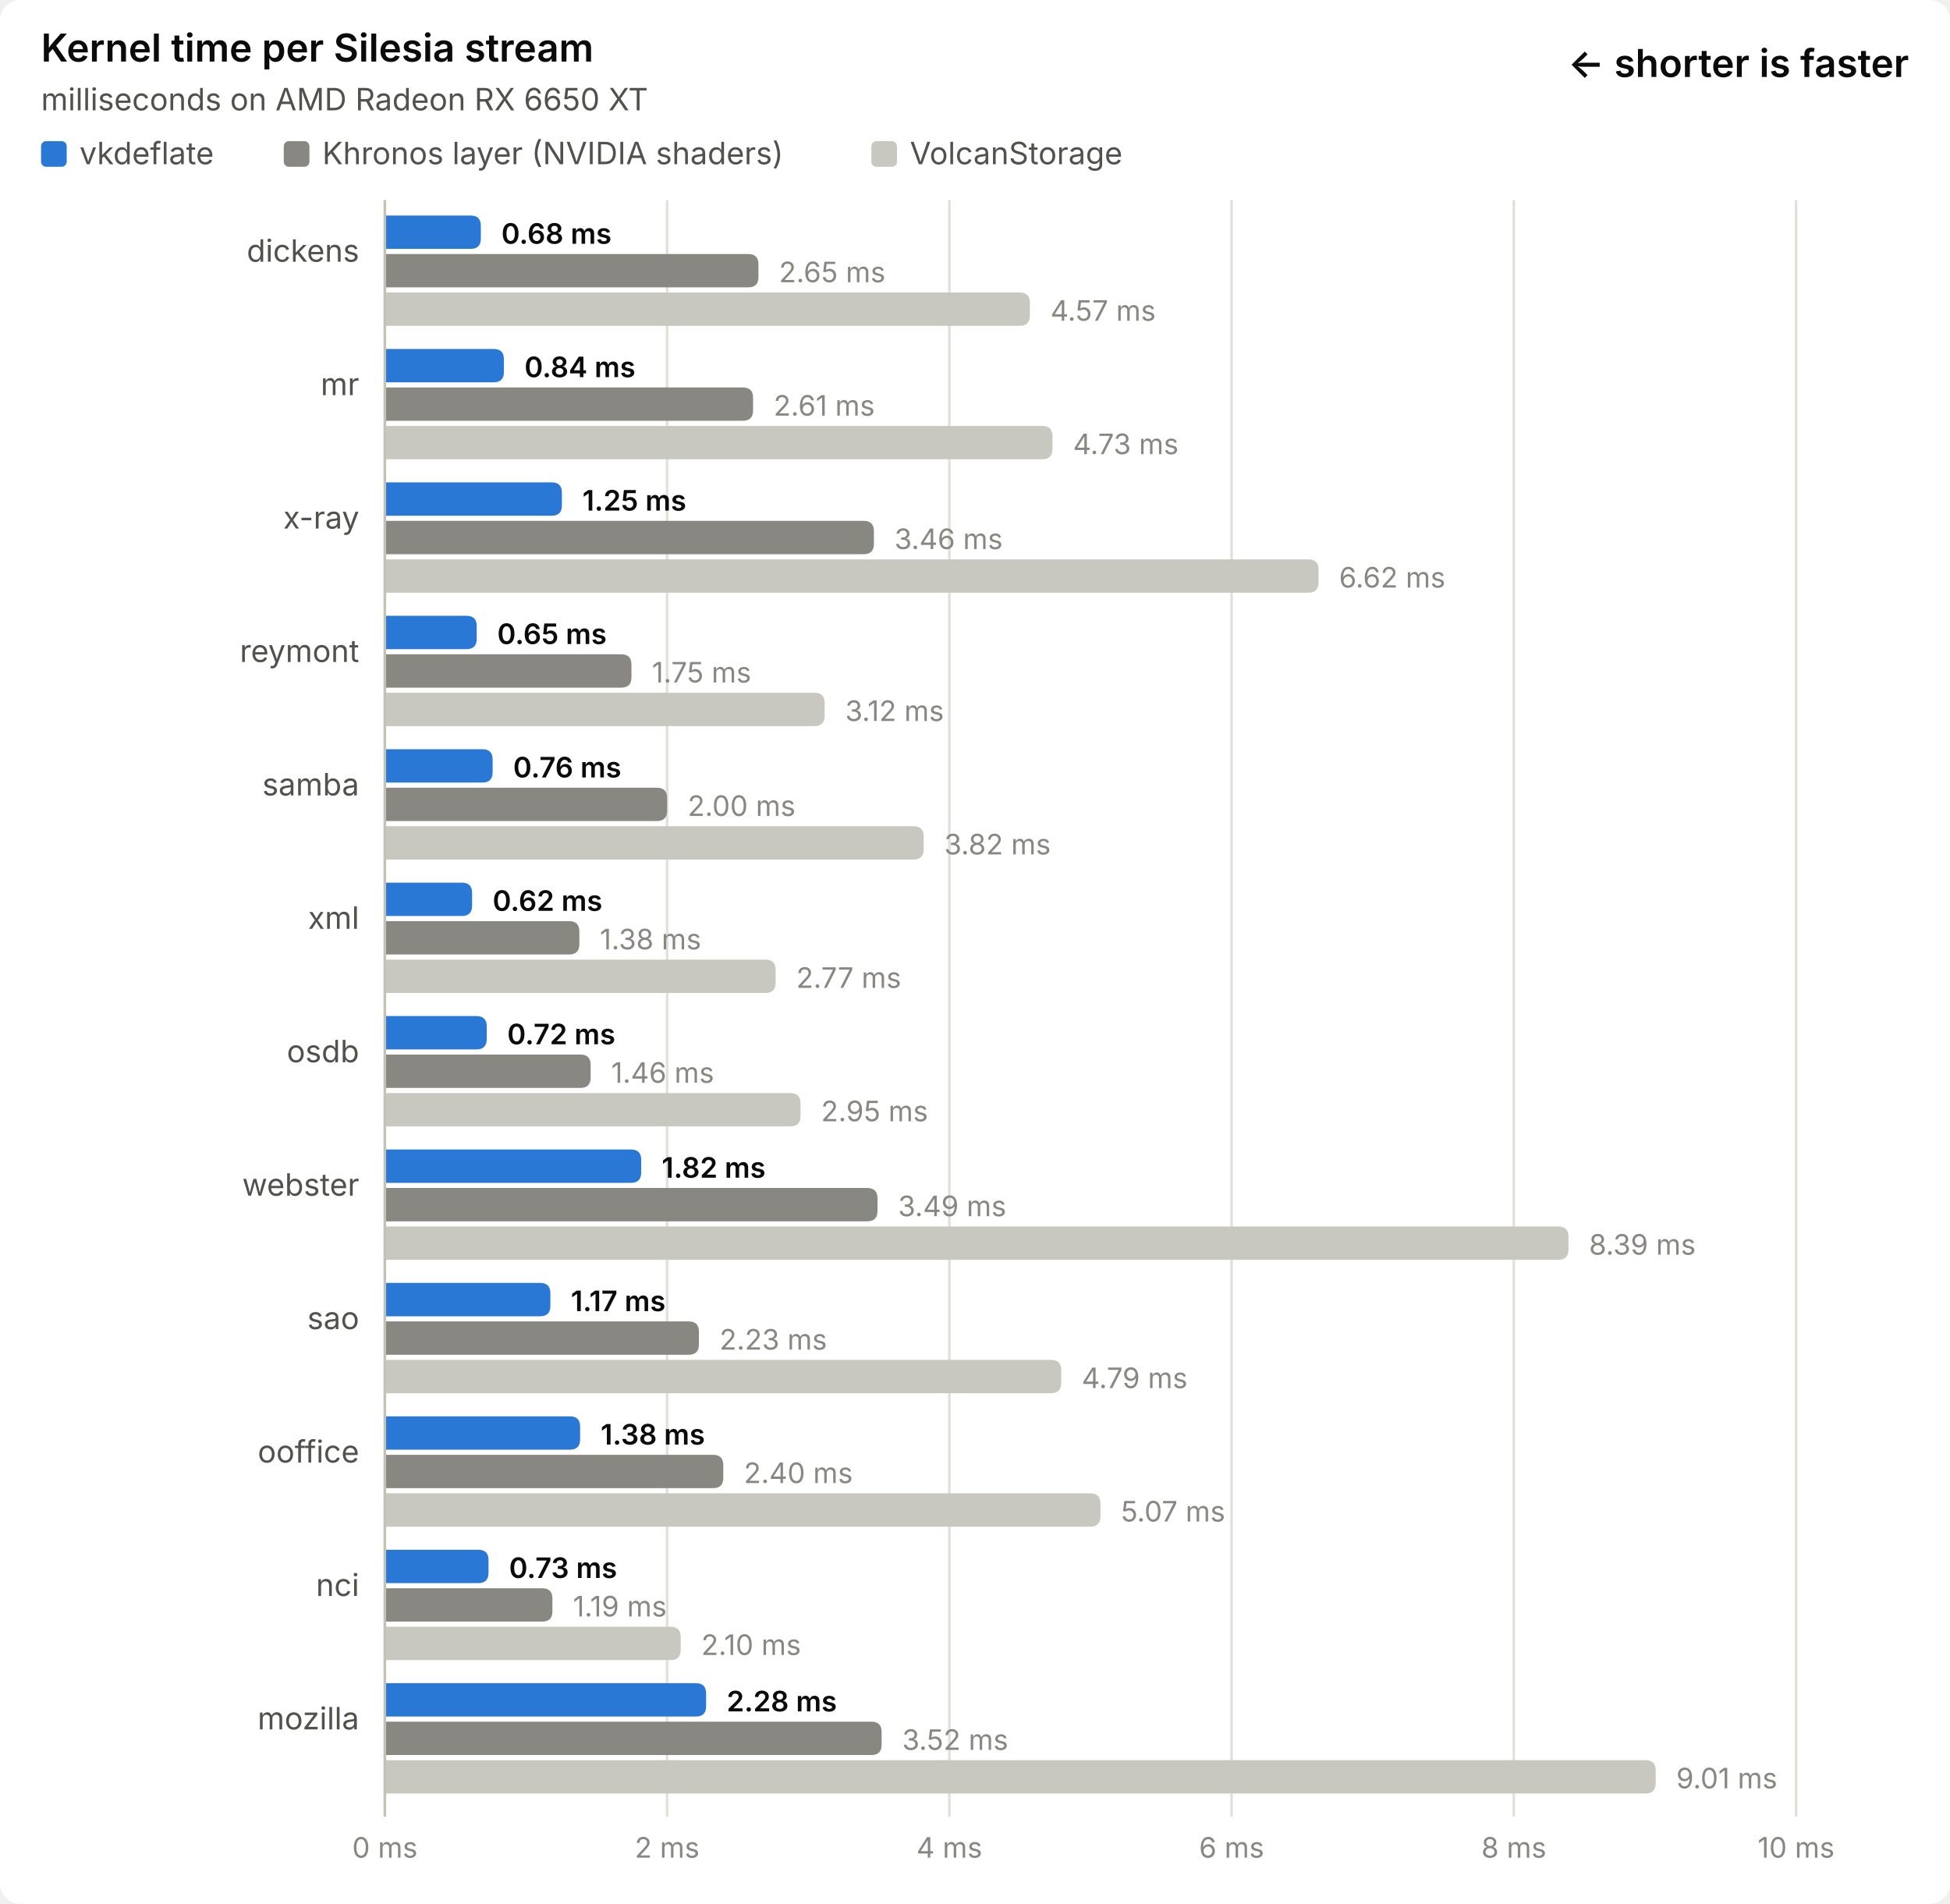
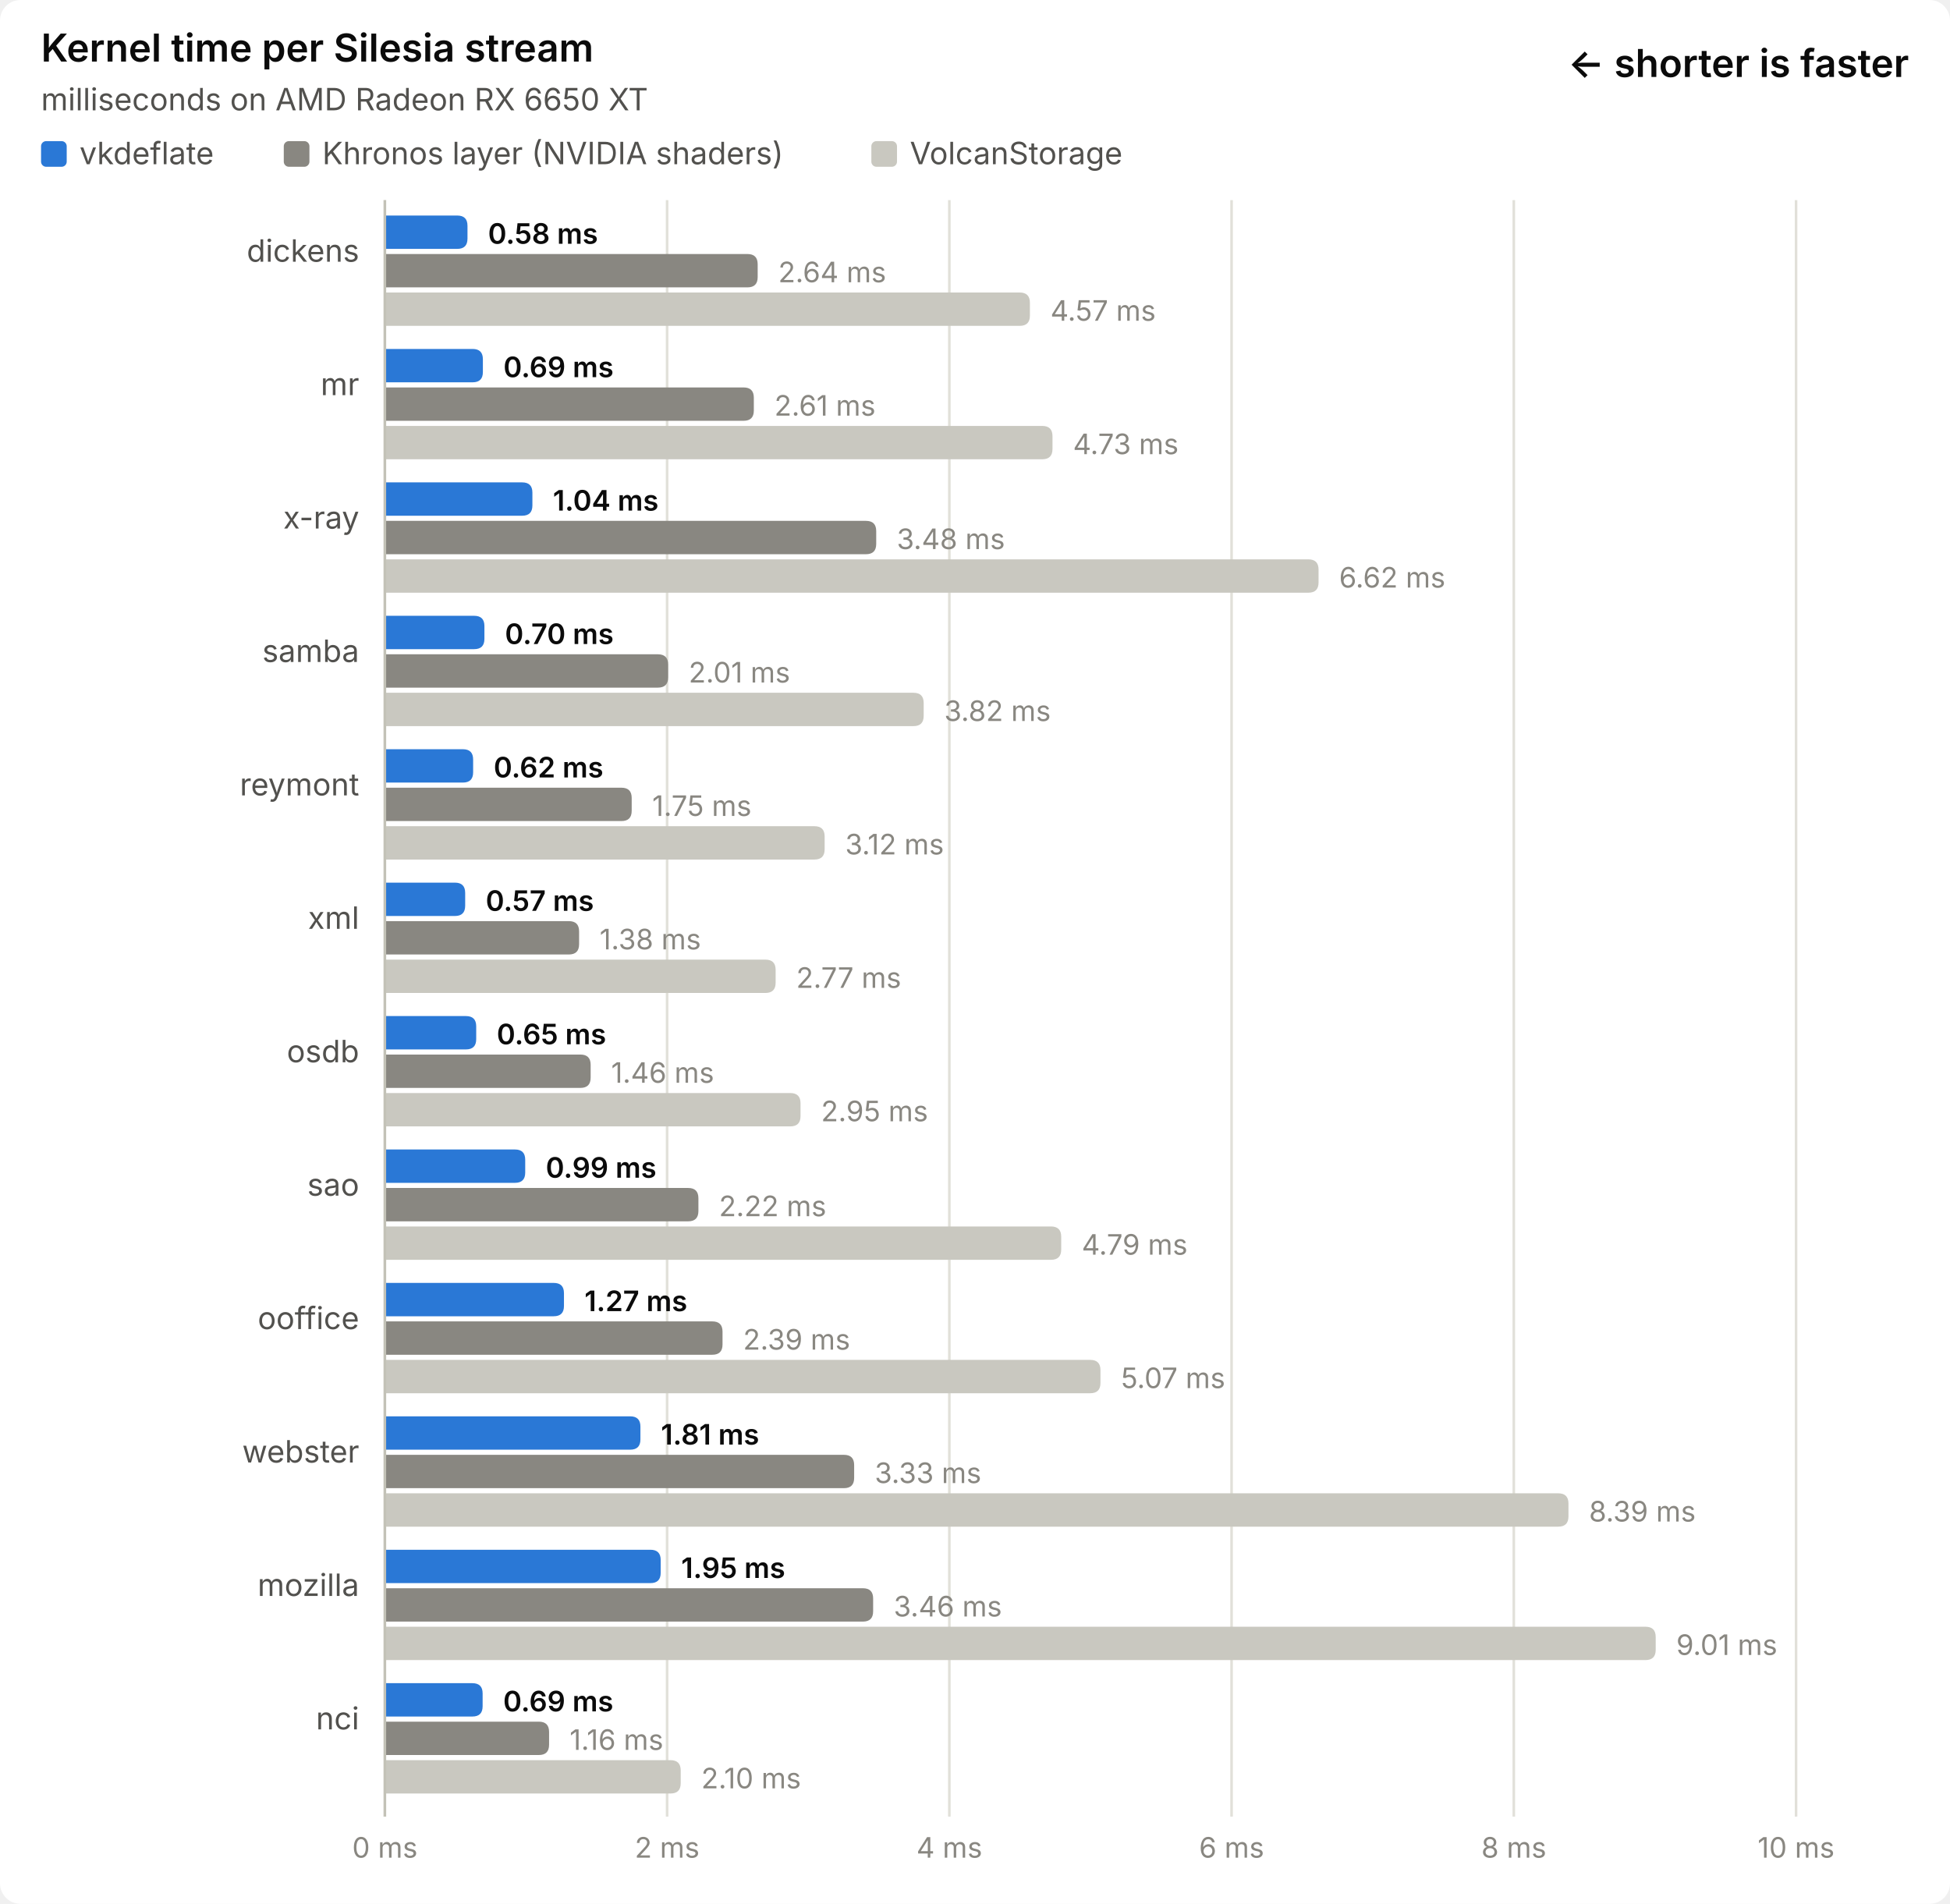
<svg xmlns="http://www.w3.org/2000/svg" viewBox="0 0 760 742" width="760" height="742" role="img" aria-labelledby="t d" font-family="system-ui, -apple-system, 'Segoe UI', sans-serif">
  <style>
.bg{fill:#ffffff}.p{fill:#0b0b0b}.s{fill:#52514e}.m{fill:#898781}
.grid{stroke:#e1e0d9;stroke-width:1}.axis{stroke:#c3c2b7;stroke-width:1}
.c1{fill:#2a78d6}.c2{fill:#eb6834}.c3{fill:#1baf7a}.cg{fill:#898781}.cv{fill:#c9c8c0}
.l1{stroke:#2a78d6}.l2{stroke:#eb6834}.l3{stroke:#1baf7a}
.o1{fill:#86b6ef}.o2{fill:#2a78d6}.o3{fill:#104281}
.ring{stroke:#ffffff;stroke-width:2}
.box{fill:#f4f3ef;stroke:#c3c2b7;stroke-width:1}.hi{fill:#cde2fb;stroke:#2a78d6;stroke-width:1}
</style>
  <rect width="760" height="742" rx="8" class="bg" />
  <text x="16.0" y="24.0" class="p" font-size="15" font-weight="600" text-anchor="start">Kernel time per Silesia stream</text>
  <text x="16.0" y="43.0" class="s" font-size="12" font-weight="400" text-anchor="start">milliseconds on AMD Radeon RX 6650 XT</text>
  <rect x="16.0" y="55.0" width="10.0" height="10.0" rx="2" class="c1" />
  <text x="31.0" y="64.0" class="s" font-size="12" font-weight="400" text-anchor="start">vkdeflate</text>
  <rect x="110.6" y="55.0" width="10.0" height="10.0" rx="2" class="cg" />
  <text x="125.6" y="64.0" class="s" font-size="12" font-weight="400" text-anchor="start">Khronos layer (NVIDIA shaders)</text>
  <rect x="339.6" y="55.0" width="10.0" height="10.0" rx="2" class="cv" />
  <text x="354.6" y="64.0" class="s" font-size="12" font-weight="400" text-anchor="start">VolcanStorage</text>
  <line x1="150.0" y1="78.0" x2="150.0" y2="708.0" class="grid" />
  <text x="150.0" y="724.0" class="m" font-size="11" font-weight="400" text-anchor="middle">0 ms</text>
  <line x1="260.0" y1="78.0" x2="260.0" y2="708.0" class="grid" />
  <text x="260.0" y="724.0" class="m" font-size="11" font-weight="400" text-anchor="middle">2 ms</text>
  <line x1="370.0" y1="78.0" x2="370.0" y2="708.0" class="grid" />
  <text x="370.0" y="724.0" class="m" font-size="11" font-weight="400" text-anchor="middle">4 ms</text>
  <line x1="480.0" y1="78.0" x2="480.0" y2="708.0" class="grid" />
  <text x="480.0" y="724.0" class="m" font-size="11" font-weight="400" text-anchor="middle">6 ms</text>
  <line x1="590.0" y1="78.0" x2="590.0" y2="708.0" class="grid" />
  <text x="590.0" y="724.0" class="m" font-size="11" font-weight="400" text-anchor="middle">8 ms</text>
  <line x1="700.0" y1="78.0" x2="700.0" y2="708.0" class="grid" />
  <text x="700.0" y="724.0" class="m" font-size="11" font-weight="400" text-anchor="middle">10 ms</text>
  <text x="140.0" y="102.0" class="s" font-size="12" font-weight="400" text-anchor="end">dickens</text>
-   <path d="M150.0,84.0 H183.4 Q187.4,84.0 187.4,88.0 V93.0 Q187.4,97.0 183.4,97.0 H150.0 Z" class="c1" />
-   <path d="M150.0,99.0 H291.6 Q295.6,99.0 295.6,103.0 V108.0 Q295.6,112.0 291.6,112.0 H150.0 Z" class="cg" />
+   <path d="M150.0,84.0 H178.2 Q182.2,84.0 182.2,88.0 V93.0 Q182.2,97.0 178.2,97.0 H150.0 Z" class="c1" />
+   <path d="M150.0,99.0 H291.3 Q295.3,99.0 295.3,103.0 V108.0 Q295.3,112.0 291.3,112.0 H150.0 Z" class="cg" />
  <path d="M150.0,114.0 H397.4 Q401.4,114.0 401.4,118.0 V123.0 Q401.4,127.0 397.4,127.0 H150.0 Z" class="cv" />
-   <text x="195.4" y="95.0" class="p" font-size="11" font-weight="600" text-anchor="start">0.68 ms</text>
-   <text x="303.6" y="110.0" class="m" font-size="11" font-weight="400" text-anchor="start">2.65 ms</text>
+   <text x="190.2" y="95.0" class="p" font-size="11" font-weight="600" text-anchor="start">0.58 ms</text>
+   <text x="303.3" y="110.0" class="m" font-size="11" font-weight="400" text-anchor="start">2.64 ms</text>
  <text x="409.4" y="125.0" class="m" font-size="11" font-weight="400" text-anchor="start">4.57 ms</text>
  <text x="140.0" y="154.0" class="s" font-size="12" font-weight="400" text-anchor="end">mr</text>
-   <path d="M150.0,136.0 H192.4 Q196.4,136.0 196.4,140.0 V145.0 Q196.4,149.0 192.4,149.0 H150.0 Z" class="c1" />
-   <path d="M150.0,151.0 H289.5 Q293.5,151.0 293.5,155.0 V160.0 Q293.5,164.0 289.5,164.0 H150.0 Z" class="cg" />
+   <path d="M150.0,136.0 H184.2 Q188.2,136.0 188.2,140.0 V145.0 Q188.2,149.0 184.2,149.0 H150.0 Z" class="c1" />
+   <path d="M150.0,151.0 H289.8 Q293.8,151.0 293.8,155.0 V160.0 Q293.8,164.0 289.8,164.0 H150.0 Z" class="cg" />
  <path d="M150.0,166.0 H406.2 Q410.2,166.0 410.2,170.0 V175.0 Q410.2,179.0 406.2,179.0 H150.0 Z" class="cv" />
-   <text x="204.4" y="147.0" class="p" font-size="11" font-weight="600" text-anchor="start">0.84 ms</text>
-   <text x="301.5" y="162.0" class="m" font-size="11" font-weight="400" text-anchor="start">2.61 ms</text>
+   <text x="196.2" y="147.0" class="p" font-size="11" font-weight="600" text-anchor="start">0.69 ms</text>
+   <text x="301.8" y="162.0" class="m" font-size="11" font-weight="400" text-anchor="start">2.61 ms</text>
  <text x="418.2" y="177.0" class="m" font-size="11" font-weight="400" text-anchor="start">4.73 ms</text>
  <text x="140.0" y="206.0" class="s" font-size="12" font-weight="400" text-anchor="end">x-ray</text>
-   <path d="M150.0,188.0 H215.0 Q219.0,188.0 219.0,192.0 V197.0 Q219.0,201.0 215.0,201.0 H150.0 Z" class="c1" />
-   <path d="M150.0,203.0 H336.6 Q340.6,203.0 340.6,207.0 V212.0 Q340.6,216.0 336.6,216.0 H150.0 Z" class="cg" />
+   <path d="M150.0,188.0 H203.5 Q207.5,188.0 207.5,192.0 V197.0 Q207.5,201.0 203.5,201.0 H150.0 Z" class="c1" />
+   <path d="M150.0,203.0 H337.5 Q341.5,203.0 341.5,207.0 V212.0 Q341.5,216.0 337.5,216.0 H150.0 Z" class="cg" />
  <path d="M150.0,218.0 H509.9 Q513.9,218.0 513.9,222.0 V227.0 Q513.9,231.0 509.9,231.0 H150.0 Z" class="cv" />
-   <text x="227.0" y="199.0" class="p" font-size="11" font-weight="600" text-anchor="start">1.25 ms</text>
-   <text x="348.6" y="214.0" class="m" font-size="11" font-weight="400" text-anchor="start">3.46 ms</text>
+   <text x="215.5" y="199.0" class="p" font-size="11" font-weight="600" text-anchor="start">1.04 ms</text>
+   <text x="349.5" y="214.0" class="m" font-size="11" font-weight="400" text-anchor="start">3.48 ms</text>
  <text x="521.9" y="229.0" class="m" font-size="11" font-weight="400" text-anchor="start">6.62 ms</text>
-   <text x="140.0" y="258.0" class="s" font-size="12" font-weight="400" text-anchor="end">reymont</text>
-   <path d="M150.0,240.0 H181.8 Q185.8,240.0 185.8,244.0 V249.0 Q185.8,253.0 181.8,253.0 H150.0 Z" class="c1" />
-   <path d="M150.0,255.0 H242.1 Q246.1,255.0 246.1,259.0 V264.0 Q246.1,268.0 242.1,268.0 H150.0 Z" class="cg" />
-   <path d="M150.0,270.0 H317.4 Q321.4,270.0 321.4,274.0 V279.0 Q321.4,283.0 317.4,283.0 H150.0 Z" class="cv" />
-   <text x="193.8" y="251.0" class="p" font-size="11" font-weight="600" text-anchor="start">0.65 ms</text>
-   <text x="254.1" y="266.0" class="m" font-size="11" font-weight="400" text-anchor="start">1.75 ms</text>
-   <text x="329.4" y="281.0" class="m" font-size="11" font-weight="400" text-anchor="start">3.12 ms</text>
-   <text x="140.0" y="310.0" class="s" font-size="12" font-weight="400" text-anchor="end">samba</text>
-   <path d="M150.0,292.0 H188.0 Q192.0,292.0 192.0,296.0 V301.0 Q192.0,305.0 188.0,305.0 H150.0 Z" class="c1" />
-   <path d="M150.0,307.0 H256.0 Q260.0,307.0 260.0,311.0 V316.0 Q260.0,320.0 256.0,320.0 H150.0 Z" class="cg" />
-   <path d="M150.0,322.0 H356.0 Q360.0,322.0 360.0,326.0 V331.0 Q360.0,335.0 356.0,335.0 H150.0 Z" class="cv" />
-   <text x="200.0" y="303.0" class="p" font-size="11" font-weight="600" text-anchor="start">0.76 ms</text>
-   <text x="268.0" y="318.0" class="m" font-size="11" font-weight="400" text-anchor="start">2.00 ms</text>
-   <text x="368.0" y="333.0" class="m" font-size="11" font-weight="400" text-anchor="start">3.82 ms</text>
+   <text x="140.0" y="258.0" class="s" font-size="12" font-weight="400" text-anchor="end">samba</text>
+   <path d="M150.0,240.0 H184.8 Q188.8,240.0 188.8,244.0 V249.0 Q188.8,253.0 184.8,253.0 H150.0 Z" class="c1" />
+   <path d="M150.0,255.0 H256.4 Q260.4,255.0 260.4,259.0 V264.0 Q260.4,268.0 256.4,268.0 H150.0 Z" class="cg" />
+   <path d="M150.0,270.0 H356.0 Q360.0,270.0 360.0,274.0 V279.0 Q360.0,283.0 356.0,283.0 H150.0 Z" class="cv" />
+   <text x="196.8" y="251.0" class="p" font-size="11" font-weight="600" text-anchor="start">0.70 ms</text>
+   <text x="268.4" y="266.0" class="m" font-size="11" font-weight="400" text-anchor="start">2.01 ms</text>
+   <text x="368.0" y="281.0" class="m" font-size="11" font-weight="400" text-anchor="start">3.82 ms</text>
+   <text x="140.0" y="310.0" class="s" font-size="12" font-weight="400" text-anchor="end">reymont</text>
+   <path d="M150.0,292.0 H180.4 Q184.4,292.0 184.4,296.0 V301.0 Q184.4,305.0 180.4,305.0 H150.0 Z" class="c1" />
+   <path d="M150.0,307.0 H242.2 Q246.2,307.0 246.2,311.0 V316.0 Q246.2,320.0 242.2,320.0 H150.0 Z" class="cg" />
+   <path d="M150.0,322.0 H317.4 Q321.4,322.0 321.4,326.0 V331.0 Q321.4,335.0 317.4,335.0 H150.0 Z" class="cv" />
+   <text x="192.4" y="303.0" class="p" font-size="11" font-weight="600" text-anchor="start">0.62 ms</text>
+   <text x="254.2" y="318.0" class="m" font-size="11" font-weight="400" text-anchor="start">1.75 ms</text>
+   <text x="329.4" y="333.0" class="m" font-size="11" font-weight="400" text-anchor="start">3.12 ms</text>
  <text x="140.0" y="362.0" class="s" font-size="12" font-weight="400" text-anchor="end">xml</text>
-   <path d="M150.0,344.0 H180.0 Q184.0,344.0 184.0,348.0 V353.0 Q184.0,357.0 180.0,357.0 H150.0 Z" class="c1" />
-   <path d="M150.0,359.0 H221.8 Q225.8,359.0 225.8,363.0 V368.0 Q225.8,372.0 221.8,372.0 H150.0 Z" class="cg" />
+   <path d="M150.0,344.0 H177.3 Q181.3,344.0 181.3,348.0 V353.0 Q181.3,357.0 177.3,357.0 H150.0 Z" class="c1" />
+   <path d="M150.0,359.0 H221.7 Q225.7,359.0 225.7,363.0 V368.0 Q225.7,372.0 221.7,372.0 H150.0 Z" class="cg" />
  <path d="M150.0,374.0 H298.3 Q302.3,374.0 302.3,378.0 V383.0 Q302.3,387.0 298.3,387.0 H150.0 Z" class="cv" />
-   <text x="192.0" y="355.0" class="p" font-size="11" font-weight="600" text-anchor="start">0.62 ms</text>
-   <text x="233.8" y="370.0" class="m" font-size="11" font-weight="400" text-anchor="start">1.38 ms</text>
+   <text x="189.3" y="355.0" class="p" font-size="11" font-weight="600" text-anchor="start">0.57 ms</text>
+   <text x="233.7" y="370.0" class="m" font-size="11" font-weight="400" text-anchor="start">1.38 ms</text>
  <text x="310.3" y="385.0" class="m" font-size="11" font-weight="400" text-anchor="start">2.77 ms</text>
  <text x="140.0" y="414.0" class="s" font-size="12" font-weight="400" text-anchor="end">osdb</text>
-   <path d="M150.0,396.0 H185.7 Q189.7,396.0 189.7,400.0 V405.0 Q189.7,409.0 185.7,409.0 H150.0 Z" class="c1" />
+   <path d="M150.0,396.0 H181.6 Q185.6,396.0 185.6,400.0 V405.0 Q185.6,409.0 181.6,409.0 H150.0 Z" class="c1" />
  <path d="M150.0,411.0 H226.2 Q230.2,411.0 230.2,415.0 V420.0 Q230.2,424.0 226.2,424.0 H150.0 Z" class="cg" />
  <path d="M150.0,426.0 H308.0 Q312.0,426.0 312.0,430.0 V435.0 Q312.0,439.0 308.0,439.0 H150.0 Z" class="cv" />
-   <text x="197.7" y="407.0" class="p" font-size="11" font-weight="600" text-anchor="start">0.72 ms</text>
+   <text x="193.6" y="407.0" class="p" font-size="11" font-weight="600" text-anchor="start">0.65 ms</text>
  <text x="238.2" y="422.0" class="m" font-size="11" font-weight="400" text-anchor="start">1.46 ms</text>
  <text x="320.0" y="437.0" class="m" font-size="11" font-weight="400" text-anchor="start">2.95 ms</text>
-   <text x="140.0" y="466.0" class="s" font-size="12" font-weight="400" text-anchor="end">webster</text>
-   <path d="M150.0,448.0 H245.9 Q249.9,448.0 249.9,452.0 V457.0 Q249.9,461.0 245.9,461.0 H150.0 Z" class="c1" />
-   <path d="M150.0,463.0 H338.0 Q342.0,463.0 342.0,467.0 V472.0 Q342.0,476.0 338.0,476.0 H150.0 Z" class="cg" />
-   <path d="M150.0,478.0 H607.3 Q611.3,478.0 611.3,482.0 V487.0 Q611.3,491.0 607.3,491.0 H150.0 Z" class="cv" />
-   <text x="257.9" y="459.0" class="p" font-size="11" font-weight="600" text-anchor="start">1.82 ms</text>
-   <text x="350.0" y="474.0" class="m" font-size="11" font-weight="400" text-anchor="start">3.49 ms</text>
-   <text x="619.3" y="489.0" class="m" font-size="11" font-weight="400" text-anchor="start">8.39 ms</text>
-   <text x="140.0" y="518.0" class="s" font-size="12" font-weight="400" text-anchor="end">sao</text>
-   <path d="M150.0,500.0 H210.5 Q214.5,500.0 214.5,504.0 V509.0 Q214.5,513.0 210.5,513.0 H150.0 Z" class="c1" />
-   <path d="M150.0,515.0 H268.4 Q272.4,515.0 272.4,519.0 V524.0 Q272.4,528.0 268.4,528.0 H150.0 Z" class="cg" />
-   <path d="M150.0,530.0 H409.6 Q413.6,530.0 413.6,534.0 V539.0 Q413.6,543.0 409.6,543.0 H150.0 Z" class="cv" />
-   <text x="222.5" y="511.0" class="p" font-size="11" font-weight="600" text-anchor="start">1.17 ms</text>
-   <text x="280.4" y="526.0" class="m" font-size="11" font-weight="400" text-anchor="start">2.23 ms</text>
-   <text x="421.6" y="541.0" class="m" font-size="11" font-weight="400" text-anchor="start">4.79 ms</text>
-   <text x="140.0" y="570.0" class="s" font-size="12" font-weight="400" text-anchor="end">ooffice</text>
-   <path d="M150.0,552.0 H222.1 Q226.1,552.0 226.1,556.0 V561.0 Q226.1,565.0 222.1,565.0 H150.0 Z" class="c1" />
-   <path d="M150.0,567.0 H277.9 Q281.9,567.0 281.9,571.0 V576.0 Q281.9,580.0 277.9,580.0 H150.0 Z" class="cg" />
-   <path d="M150.0,582.0 H424.9 Q428.9,582.0 428.9,586.0 V591.0 Q428.9,595.0 424.9,595.0 H150.0 Z" class="cv" />
-   <text x="234.1" y="563.0" class="p" font-size="11" font-weight="600" text-anchor="start">1.38 ms</text>
-   <text x="289.9" y="578.0" class="m" font-size="11" font-weight="400" text-anchor="start">2.40 ms</text>
-   <text x="436.9" y="593.0" class="m" font-size="11" font-weight="400" text-anchor="start">5.07 ms</text>
-   <text x="140.0" y="622.0" class="s" font-size="12" font-weight="400" text-anchor="end">nci</text>
-   <path d="M150.0,604.0 H186.4 Q190.4,604.0 190.4,608.0 V613.0 Q190.4,617.0 186.4,617.0 H150.0 Z" class="c1" />
-   <path d="M150.0,619.0 H211.3 Q215.3,619.0 215.3,623.0 V628.0 Q215.3,632.0 211.3,632.0 H150.0 Z" class="cg" />
-   <path d="M150.0,634.0 H261.3 Q265.3,634.0 265.3,638.0 V643.0 Q265.3,647.0 261.3,647.0 H150.0 Z" class="cv" />
-   <text x="198.4" y="615.0" class="p" font-size="11" font-weight="600" text-anchor="start">0.73 ms</text>
-   <text x="223.3" y="630.0" class="m" font-size="11" font-weight="400" text-anchor="start">1.19 ms</text>
-   <text x="273.3" y="645.0" class="m" font-size="11" font-weight="400" text-anchor="start">2.10 ms</text>
-   <text x="140.0" y="674.0" class="s" font-size="12" font-weight="400" text-anchor="end">mozilla</text>
-   <path d="M150.0,656.0 H271.2 Q275.2,656.0 275.2,660.0 V665.0 Q275.2,669.0 271.2,669.0 H150.0 Z" class="c1" />
-   <path d="M150.0,671.0 H339.6 Q343.6,671.0 343.6,675.0 V680.0 Q343.6,684.0 339.6,684.0 H150.0 Z" class="cg" />
-   <path d="M150.0,686.0 H641.3 Q645.3,686.0 645.3,690.0 V695.0 Q645.3,699.0 641.3,699.0 H150.0 Z" class="cv" />
-   <text x="283.2" y="667.0" class="p" font-size="11" font-weight="600" text-anchor="start">2.28 ms</text>
-   <text x="351.6" y="682.0" class="m" font-size="11" font-weight="400" text-anchor="start">3.52 ms</text>
-   <text x="653.3" y="697.0" class="m" font-size="11" font-weight="400" text-anchor="start">9.01 ms</text>
+   <text x="140.0" y="466.0" class="s" font-size="12" font-weight="400" text-anchor="end">sao</text>
+   <path d="M150.0,448.0 H200.7 Q204.7,448.0 204.7,452.0 V457.0 Q204.7,461.0 200.7,461.0 H150.0 Z" class="c1" />
+   <path d="M150.0,463.0 H268.2 Q272.2,463.0 272.2,467.0 V472.0 Q272.2,476.0 268.2,476.0 H150.0 Z" class="cg" />
+   <path d="M150.0,478.0 H409.6 Q413.6,478.0 413.6,482.0 V487.0 Q413.6,491.0 409.6,491.0 H150.0 Z" class="cv" />
+   <text x="212.7" y="459.0" class="p" font-size="11" font-weight="600" text-anchor="start">0.99 ms</text>
+   <text x="280.2" y="474.0" class="m" font-size="11" font-weight="400" text-anchor="start">2.22 ms</text>
+   <text x="421.6" y="489.0" class="m" font-size="11" font-weight="400" text-anchor="start">4.79 ms</text>
+   <text x="140.0" y="518.0" class="s" font-size="12" font-weight="400" text-anchor="end">ooffice</text>
+   <path d="M150.0,500.0 H215.8 Q219.8,500.0 219.8,504.0 V509.0 Q219.8,513.0 215.8,513.0 H150.0 Z" class="c1" />
+   <path d="M150.0,515.0 H277.6 Q281.6,515.0 281.6,519.0 V524.0 Q281.6,528.0 277.6,528.0 H150.0 Z" class="cg" />
+   <path d="M150.0,530.0 H424.9 Q428.9,530.0 428.9,534.0 V539.0 Q428.9,543.0 424.9,543.0 H150.0 Z" class="cv" />
+   <text x="227.8" y="511.0" class="p" font-size="11" font-weight="600" text-anchor="start">1.27 ms</text>
+   <text x="289.6" y="526.0" class="m" font-size="11" font-weight="400" text-anchor="start">2.39 ms</text>
+   <text x="436.9" y="541.0" class="m" font-size="11" font-weight="400" text-anchor="start">5.07 ms</text>
+   <text x="140.0" y="570.0" class="s" font-size="12" font-weight="400" text-anchor="end">webster</text>
+   <path d="M150.0,552.0 H245.6 Q249.6,552.0 249.6,556.0 V561.0 Q249.6,565.0 245.6,565.0 H150.0 Z" class="c1" />
+   <path d="M150.0,567.0 H328.9 Q332.9,567.0 332.9,571.0 V576.0 Q332.9,580.0 328.9,580.0 H150.0 Z" class="cg" />
+   <path d="M150.0,582.0 H607.3 Q611.3,582.0 611.3,586.0 V591.0 Q611.3,595.0 607.3,595.0 H150.0 Z" class="cv" />
+   <text x="257.6" y="563.0" class="p" font-size="11" font-weight="600" text-anchor="start">1.81 ms</text>
+   <text x="340.9" y="578.0" class="m" font-size="11" font-weight="400" text-anchor="start">3.33 ms</text>
+   <text x="619.3" y="593.0" class="m" font-size="11" font-weight="400" text-anchor="start">8.39 ms</text>
+   <text x="140.0" y="622.0" class="s" font-size="12" font-weight="400" text-anchor="end">mozilla</text>
+   <path d="M150.0,604.0 H253.5 Q257.5,604.0 257.5,608.0 V613.0 Q257.5,617.0 253.5,617.0 H150.0 Z" class="c1" />
+   <path d="M150.0,619.0 H336.3 Q340.3,619.0 340.3,623.0 V628.0 Q340.3,632.0 336.3,632.0 H150.0 Z" class="cg" />
+   <path d="M150.0,634.0 H641.3 Q645.3,634.0 645.3,638.0 V643.0 Q645.3,647.0 641.3,647.0 H150.0 Z" class="cv" />
+   <text x="265.5" y="615.0" class="p" font-size="11" font-weight="600" text-anchor="start">1.95 ms</text>
+   <text x="348.3" y="630.0" class="m" font-size="11" font-weight="400" text-anchor="start">3.46 ms</text>
+   <text x="653.3" y="645.0" class="m" font-size="11" font-weight="400" text-anchor="start">9.01 ms</text>
+   <text x="140.0" y="674.0" class="s" font-size="12" font-weight="400" text-anchor="end">nci</text>
+   <path d="M150.0,656.0 H184.1 Q188.1,656.0 188.1,660.0 V665.0 Q188.1,669.0 184.1,669.0 H150.0 Z" class="c1" />
+   <path d="M150.0,671.0 H210.0 Q214.0,671.0 214.0,675.0 V680.0 Q214.0,684.0 210.0,684.0 H150.0 Z" class="cg" />
+   <path d="M150.0,686.0 H261.3 Q265.3,686.0 265.3,690.0 V695.0 Q265.3,699.0 261.3,699.0 H150.0 Z" class="cv" />
+   <text x="196.1" y="667.0" class="p" font-size="11" font-weight="600" text-anchor="start">0.69 ms</text>
+   <text x="222.0" y="682.0" class="m" font-size="11" font-weight="400" text-anchor="start">1.16 ms</text>
+   <text x="273.3" y="697.0" class="m" font-size="11" font-weight="400" text-anchor="start">2.10 ms</text>
  <line x1="150.0" y1="78.0" x2="150.0" y2="708.0" class="axis" />
  <text x="744.0" y="30.0" class="p" font-size="15" font-weight="600" text-anchor="end">← shorter is faster</text>
</svg>
